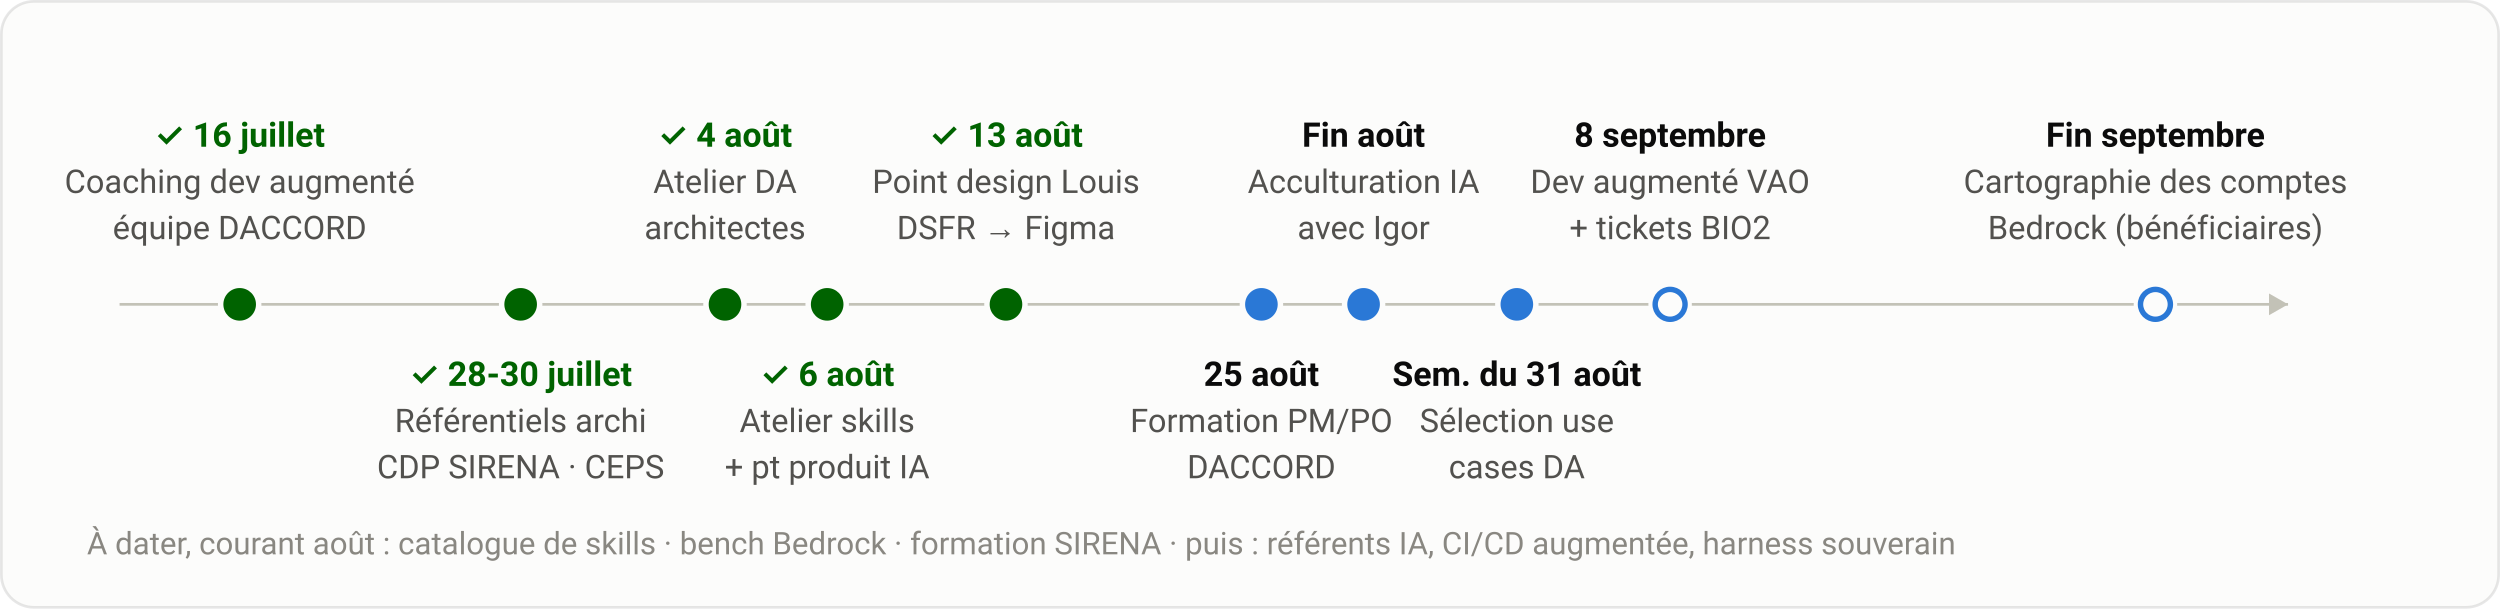
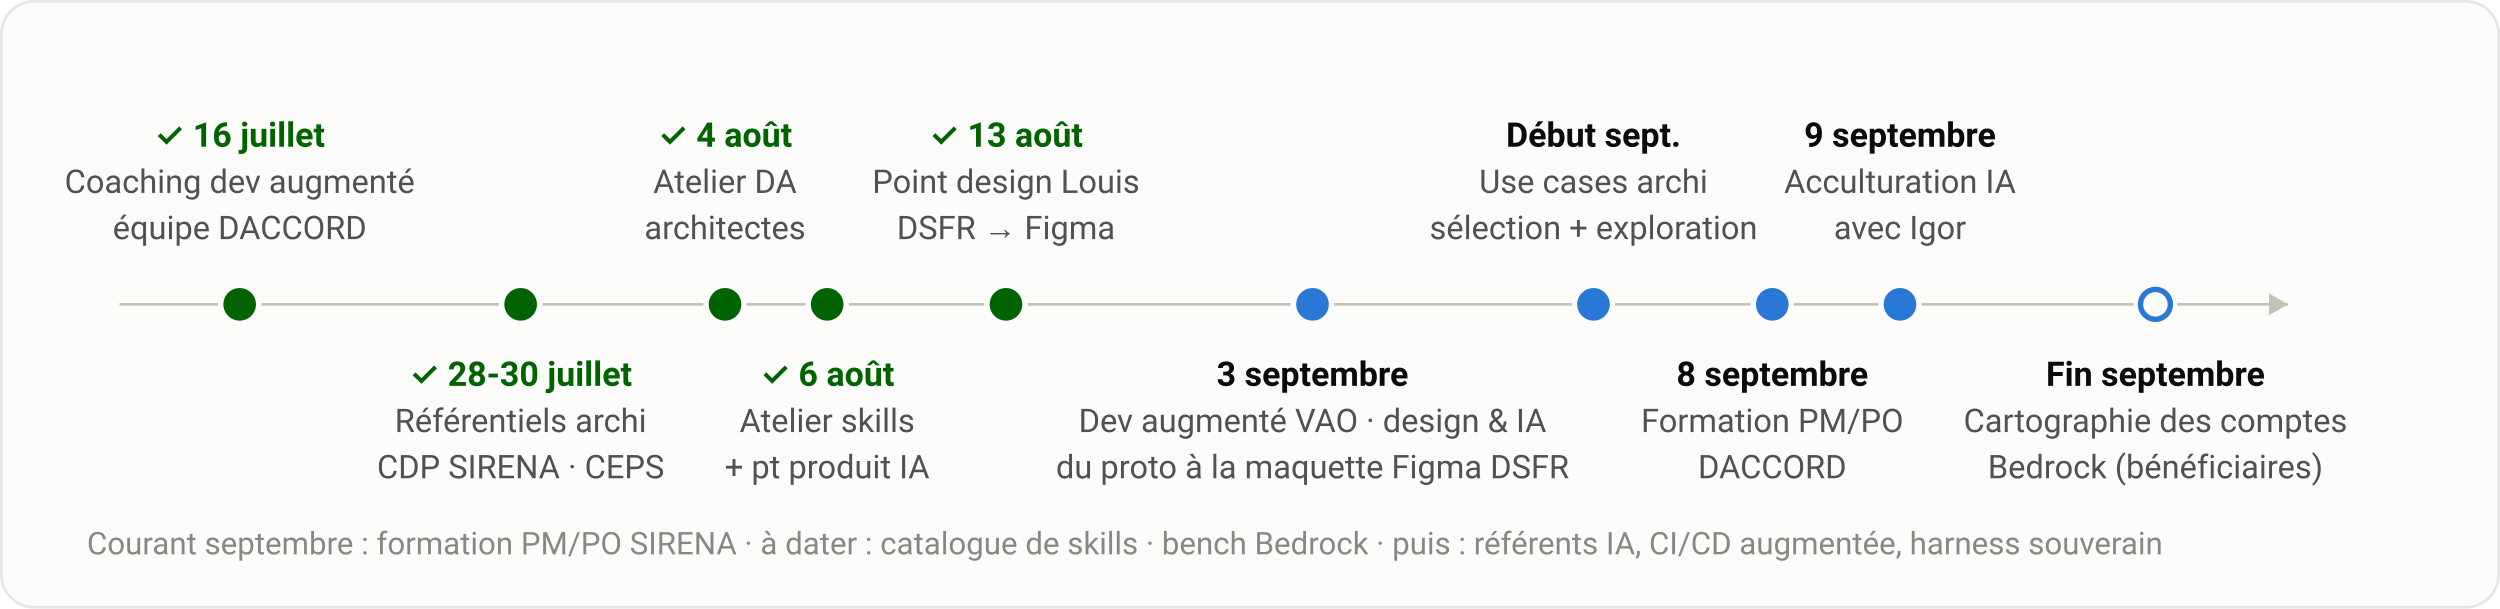
<svg xmlns="http://www.w3.org/2000/svg" width="920" height="224" viewBox="0 0 920 224" font-family="-apple-system,'Segoe UI',system-ui,Roboto,'Helvetica Neue',Arial,sans-serif">
  <rect x="0.5" y="0.5" width="919" height="223" rx="12" fill="#fcfcfb" stroke="rgba(11,11,11,0.10)" />
  <line x1="44" y1="112" x2="842" y2="112" stroke="#c3c2b7" stroke-width="1" />
  <path d="M842,112 l-7,-4 v8 z" fill="#c3c2b7" />
  <circle cx="88.2" cy="112" r="8" fill="#fcfcfb" />
  <circle cx="88.2" cy="112" r="6" fill="#006300" />
  <text x="88.2" y="54" font-size="12.5" fill="#006300" font-weight="600" text-anchor="middle">✓ 16 juillet</text>
  <text x="88.2" y="71" font-size="12" fill="#52514e" font-weight="normal" text-anchor="middle">Coaching dev augmenté</text>
  <text x="88.2" y="88" font-size="12" fill="#52514e" font-weight="normal" text-anchor="middle">équipe DACCORD</text>
  <circle cx="191.6" cy="112" r="8" fill="#fcfcfb" />
  <circle cx="191.6" cy="112" r="6" fill="#006300" />
  <text x="191.6" y="142" font-size="12.5" fill="#006300" font-weight="600" text-anchor="middle">✓ 28-30 juillet</text>
  <text x="191.6" y="159" font-size="12" fill="#52514e" font-weight="normal" text-anchor="middle">Référentiels archi</text>
  <text x="191.6" y="176" font-size="12" fill="#52514e" font-weight="normal" text-anchor="middle">CDP SIRENA · CEPS</text>
  <circle cx="266.8" cy="112" r="8" fill="#fcfcfb" />
  <circle cx="266.8" cy="112" r="6" fill="#006300" />
  <text x="266.8" y="54" font-size="12.5" fill="#006300" font-weight="600" text-anchor="middle">✓ 4 août</text>
  <text x="266.8" y="71" font-size="12" fill="#52514e" font-weight="normal" text-anchor="middle">Atelier DA</text>
  <text x="266.8" y="88" font-size="12" fill="#52514e" font-weight="normal" text-anchor="middle">architectes</text>
  <circle cx="304.4" cy="112" r="8" fill="#fcfcfb" />
  <circle cx="304.4" cy="112" r="6" fill="#006300" />
  <text x="304.4" y="142" font-size="12.5" fill="#006300" font-weight="600" text-anchor="middle">✓ 6 août</text>
  <text x="304.4" y="159" font-size="12" fill="#52514e" font-weight="normal" text-anchor="middle">Atelier skills</text>
  <text x="304.4" y="176" font-size="12" fill="#52514e" font-weight="normal" text-anchor="middle">+ pt produit IA</text>
  <circle cx="370.2" cy="112" r="8" fill="#fcfcfb" />
  <circle cx="370.2" cy="112" r="6" fill="#006300" />
  <text x="370.2" y="54" font-size="12.5" fill="#006300" font-weight="600" text-anchor="middle">✓ 13 août</text>
  <text x="370.2" y="71" font-size="12" fill="#52514e" font-weight="normal" text-anchor="middle">Point design Louis</text>
  <text x="370.2" y="88" font-size="12" fill="#52514e" font-weight="normal" text-anchor="middle">DSFR → Figma</text>
-   <circle cx="464.2" cy="112" r="8" fill="#fcfcfb" />
-   <circle cx="464.2" cy="112" r="6" fill="#2a78d6" />
-   <text x="464.2" y="142" font-size="12.5" fill="#0b0b0b" font-weight="600" text-anchor="middle">25 août</text>
-   <text x="464.2" y="159" font-size="12" fill="#52514e" font-weight="normal" text-anchor="middle">Formation PM/PO</text>
-   <text x="464.2" y="176" font-size="12" fill="#52514e" font-weight="normal" text-anchor="middle">DACCORD</text>
-   <circle cx="501.8" cy="112" r="8" fill="#fcfcfb" />
-   <circle cx="501.8" cy="112" r="6" fill="#2a78d6" />
-   <text x="501.8" y="54" font-size="12.5" fill="#0b0b0b" font-weight="600" text-anchor="middle">Fin août</text>
-   <text x="501.8" y="71" font-size="12" fill="#52514e" font-weight="normal" text-anchor="middle">Acculturation IA</text>
-   <text x="501.8" y="88" font-size="12" fill="#52514e" font-weight="normal" text-anchor="middle">avec Igor</text>
-   <circle cx="558.2" cy="112" r="8" fill="#fcfcfb" />
-   <circle cx="558.2" cy="112" r="6" fill="#2a78d6" />
-   <text x="558.2" y="142" font-size="12.5" fill="#0b0b0b" font-weight="600" text-anchor="middle">Sem. du 31 août</text>
-   <text x="558.2" y="159" font-size="12" fill="#52514e" font-weight="normal" text-anchor="middle">Sélection use</text>
-   <text x="558.2" y="176" font-size="12" fill="#52514e" font-weight="normal" text-anchor="middle">cases DA</text>
-   <circle cx="614.6" cy="112" r="8" fill="#fcfcfb" />
-   <circle cx="614.6" cy="112" r="5.5" fill="#fcfcfb" stroke="#2a78d6" stroke-width="2" />
-   <text x="614.6" y="54" font-size="12.5" fill="#0b0b0b" font-weight="600" text-anchor="middle">8 septembre</text>
-   <text x="614.6" y="71" font-size="12" fill="#52514e" font-weight="normal" text-anchor="middle">Dev augmenté VAO</text>
-   <text x="614.6" y="88" font-size="12" fill="#52514e" font-weight="normal" text-anchor="middle">+ tickets BIO2</text>
+   <circle cx="483.0" cy="112" r="8" fill="#fcfcfb" />
+   <circle cx="483.0" cy="112" r="6" fill="#2a78d6" />
+   <text x="483.0" y="142" font-size="12.5" fill="#0b0b0b" font-weight="600" text-anchor="middle">3 septembre</text>
+   <text x="483.0" y="159" font-size="12" fill="#52514e" font-weight="normal" text-anchor="middle">Dev augmenté VAO · design &amp; IA</text>
+   <text x="483.0" y="176" font-size="12" fill="#52514e" font-weight="normal" text-anchor="middle">du proto à la maquette Figma DSFR</text>
+   <circle cx="586.4" cy="112" r="8" fill="#fcfcfb" />
+   <circle cx="586.4" cy="112" r="6" fill="#2a78d6" />
+   <text x="586.4" y="54" font-size="12.5" fill="#0b0b0b" font-weight="600" text-anchor="middle">Début sept.</text>
+   <text x="586.4" y="71" font-size="12" fill="#52514e" font-weight="normal" text-anchor="middle">Use cases archi</text>
+   <text x="586.4" y="88" font-size="12" fill="#52514e" font-weight="normal" text-anchor="middle">sélection + exploration</text>
+   <circle cx="652.2" cy="112" r="8" fill="#fcfcfb" />
+   <circle cx="652.2" cy="112" r="6" fill="#2a78d6" />
+   <text x="652.2" y="142" font-size="12.5" fill="#0b0b0b" font-weight="600" text-anchor="middle">8 septembre</text>
+   <text x="652.2" y="159" font-size="12" fill="#52514e" font-weight="normal" text-anchor="middle">Formation PM/PO</text>
+   <text x="652.2" y="176" font-size="12" fill="#52514e" font-weight="normal" text-anchor="middle">DACCORD</text>
+   <circle cx="699.2" cy="112" r="8" fill="#fcfcfb" />
+   <circle cx="699.2" cy="112" r="6" fill="#2a78d6" />
+   <text x="699.2" y="54" font-size="12.5" fill="#0b0b0b" font-weight="600" text-anchor="middle">9 septembre</text>
+   <text x="699.2" y="71" font-size="12" fill="#52514e" font-weight="normal" text-anchor="middle">Acculturation IA</text>
+   <text x="699.2" y="88" font-size="12" fill="#52514e" font-weight="normal" text-anchor="middle">avec Igor</text>
  <circle cx="793.2" cy="112" r="8" fill="#fcfcfb" />
  <circle cx="793.2" cy="112" r="5.5" fill="#fcfcfb" stroke="#2a78d6" stroke-width="2" />
-   <text x="793.2" y="54" font-size="12.5" fill="#0b0b0b" font-weight="600" text-anchor="middle">Fin septembre</text>
-   <text x="793.2" y="71" font-size="12" fill="#52514e" font-weight="normal" text-anchor="middle">Cartographie des comptes</text>
-   <text x="793.2" y="88" font-size="12" fill="#52514e" font-weight="normal" text-anchor="middle">Bedrock (bénéficiaires)</text>
-   <text x="32" y="204" font-size="11.5" fill="#898781" font-weight="normal" text-anchor="start">À dater, courant août : catalogue de skills · bench Bedrock · formation SIRENA · puis : référents IA, CI/CD augmentée, harness souverain</text>
+   <text x="793.2" y="142" font-size="12.5" fill="#0b0b0b" font-weight="600" text-anchor="middle">Fin septembre</text>
+   <text x="793.2" y="159" font-size="12" fill="#52514e" font-weight="normal" text-anchor="middle">Cartographie des comptes</text>
+   <text x="793.2" y="176" font-size="12" fill="#52514e" font-weight="normal" text-anchor="middle">Bedrock (bénéficiaires)</text>
+   <text x="32" y="204" font-size="11.5" fill="#898781" font-weight="normal" text-anchor="start">Courant septembre : formation PM/PO SIRENA · à dater : catalogue de skills · bench Bedrock · puis : référents IA, CI/CD augmentée, harness souverain</text>
</svg>
